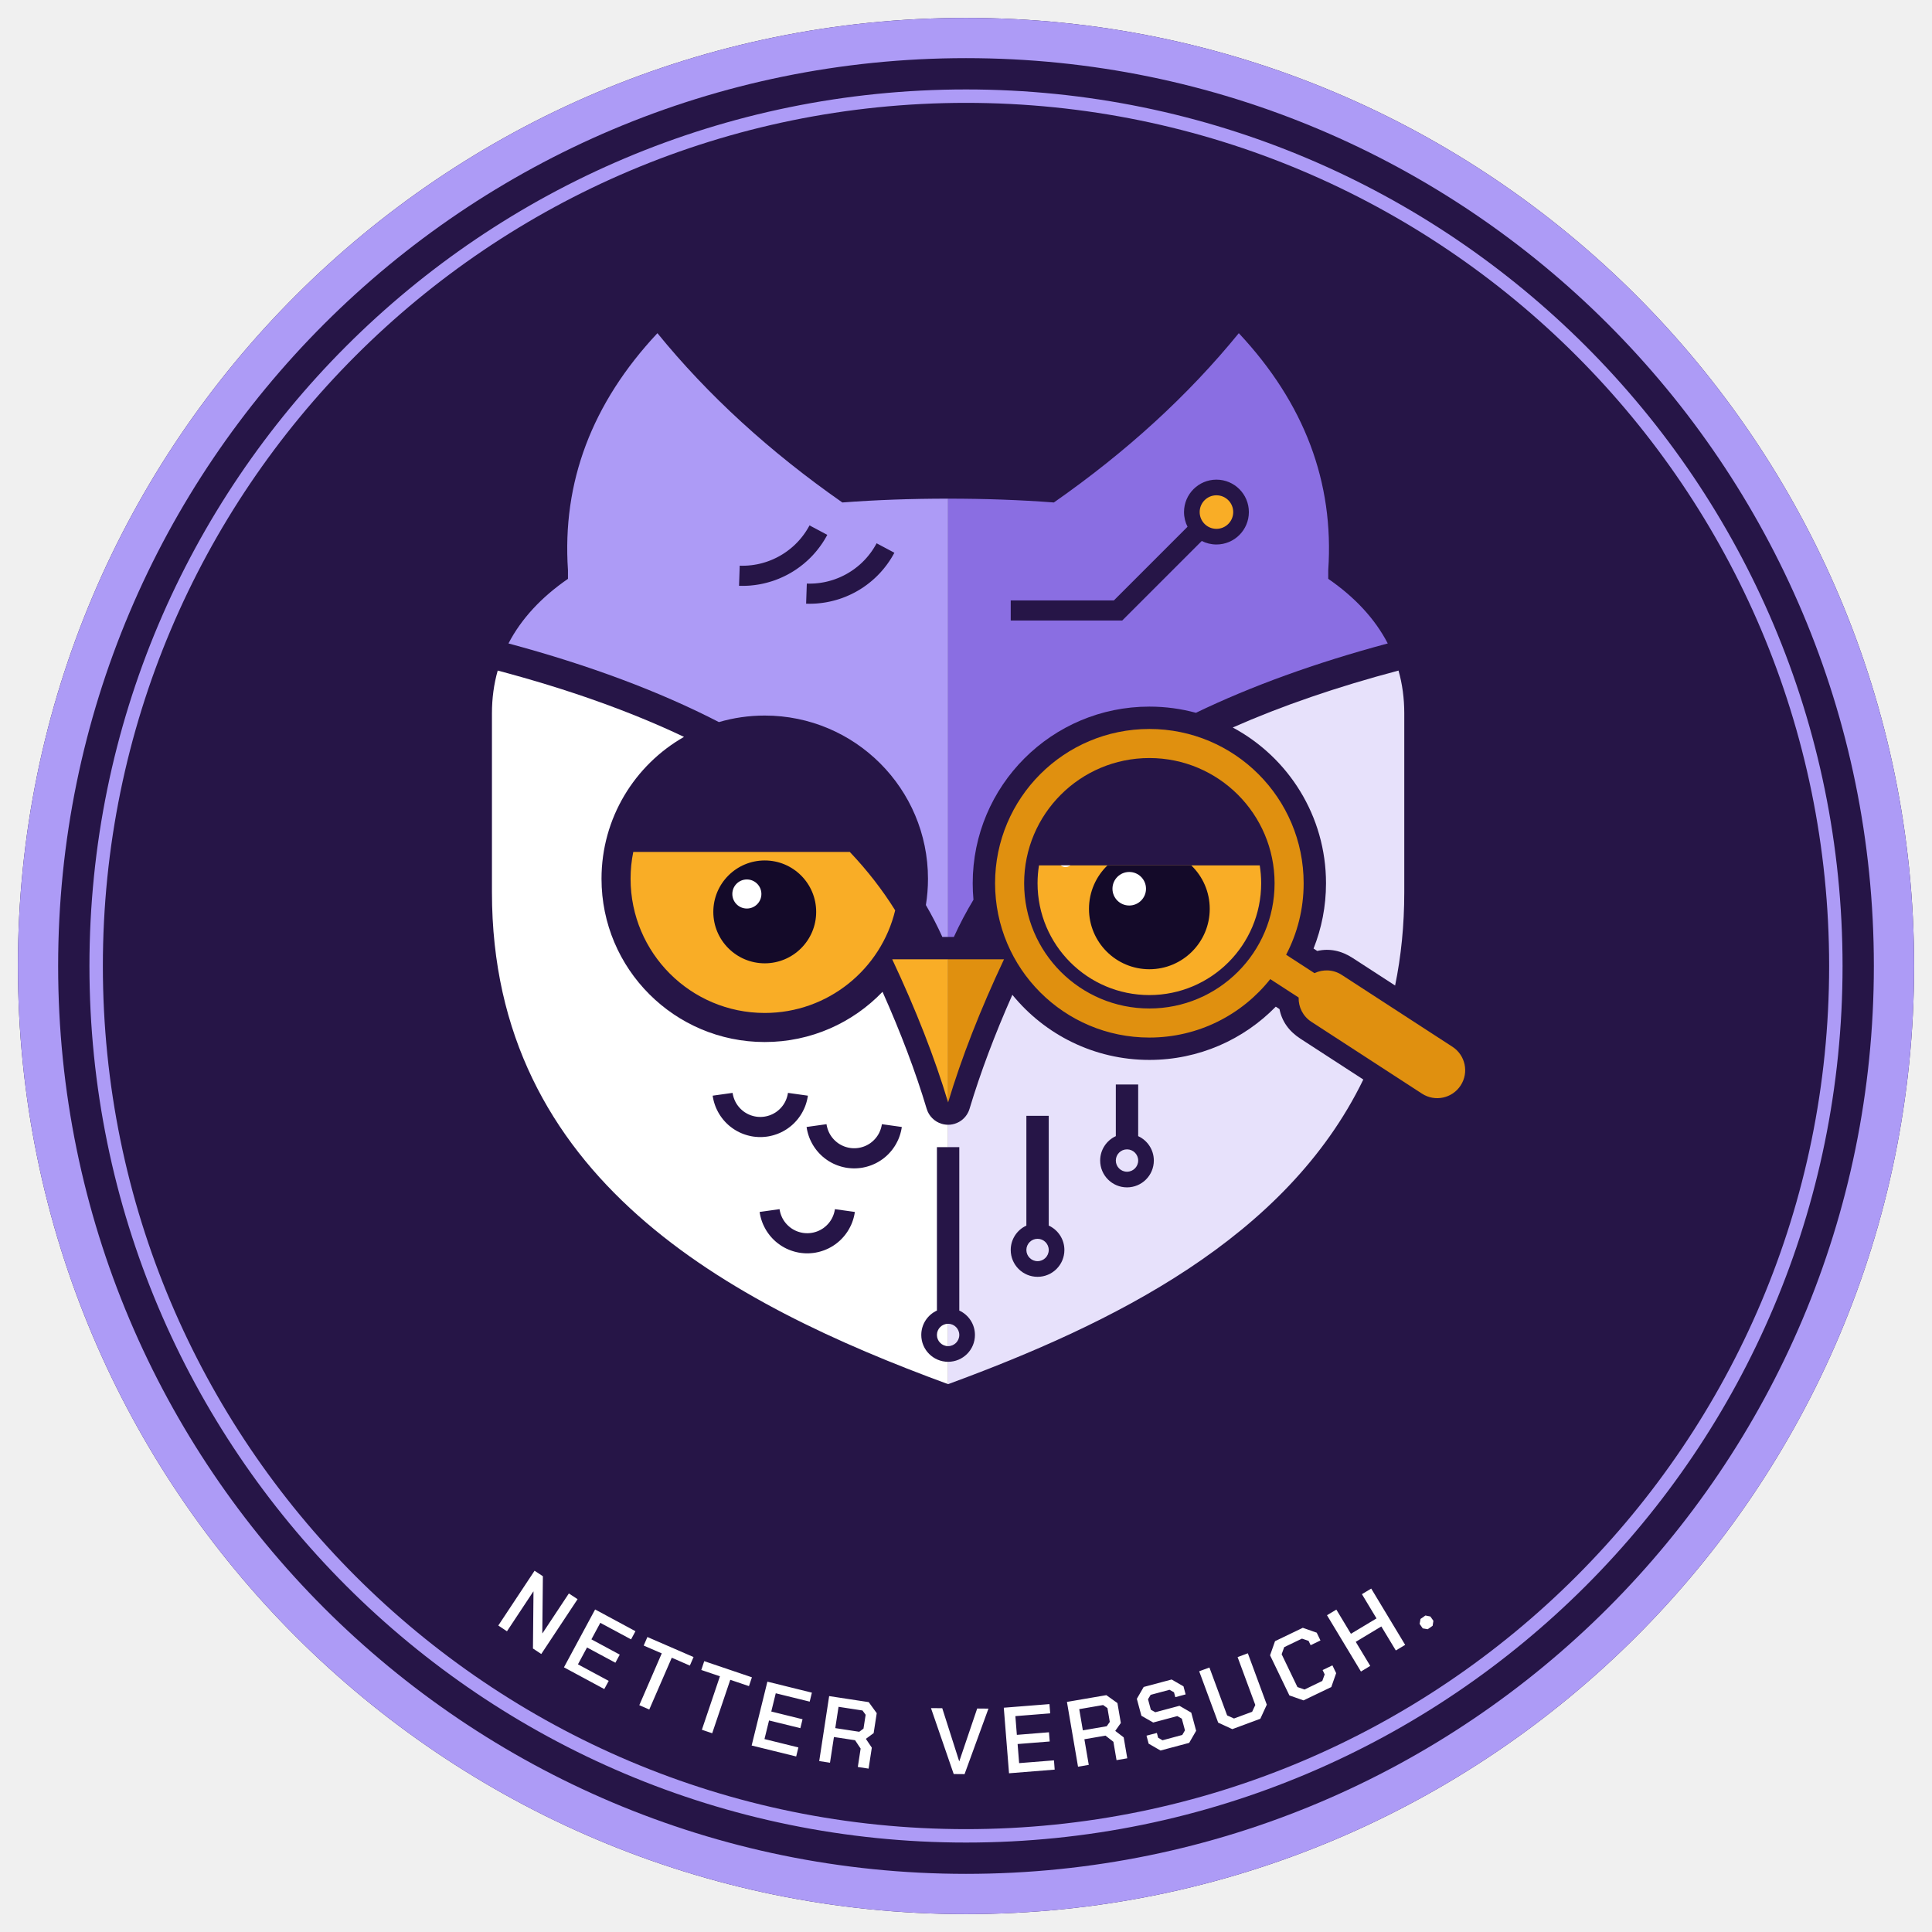
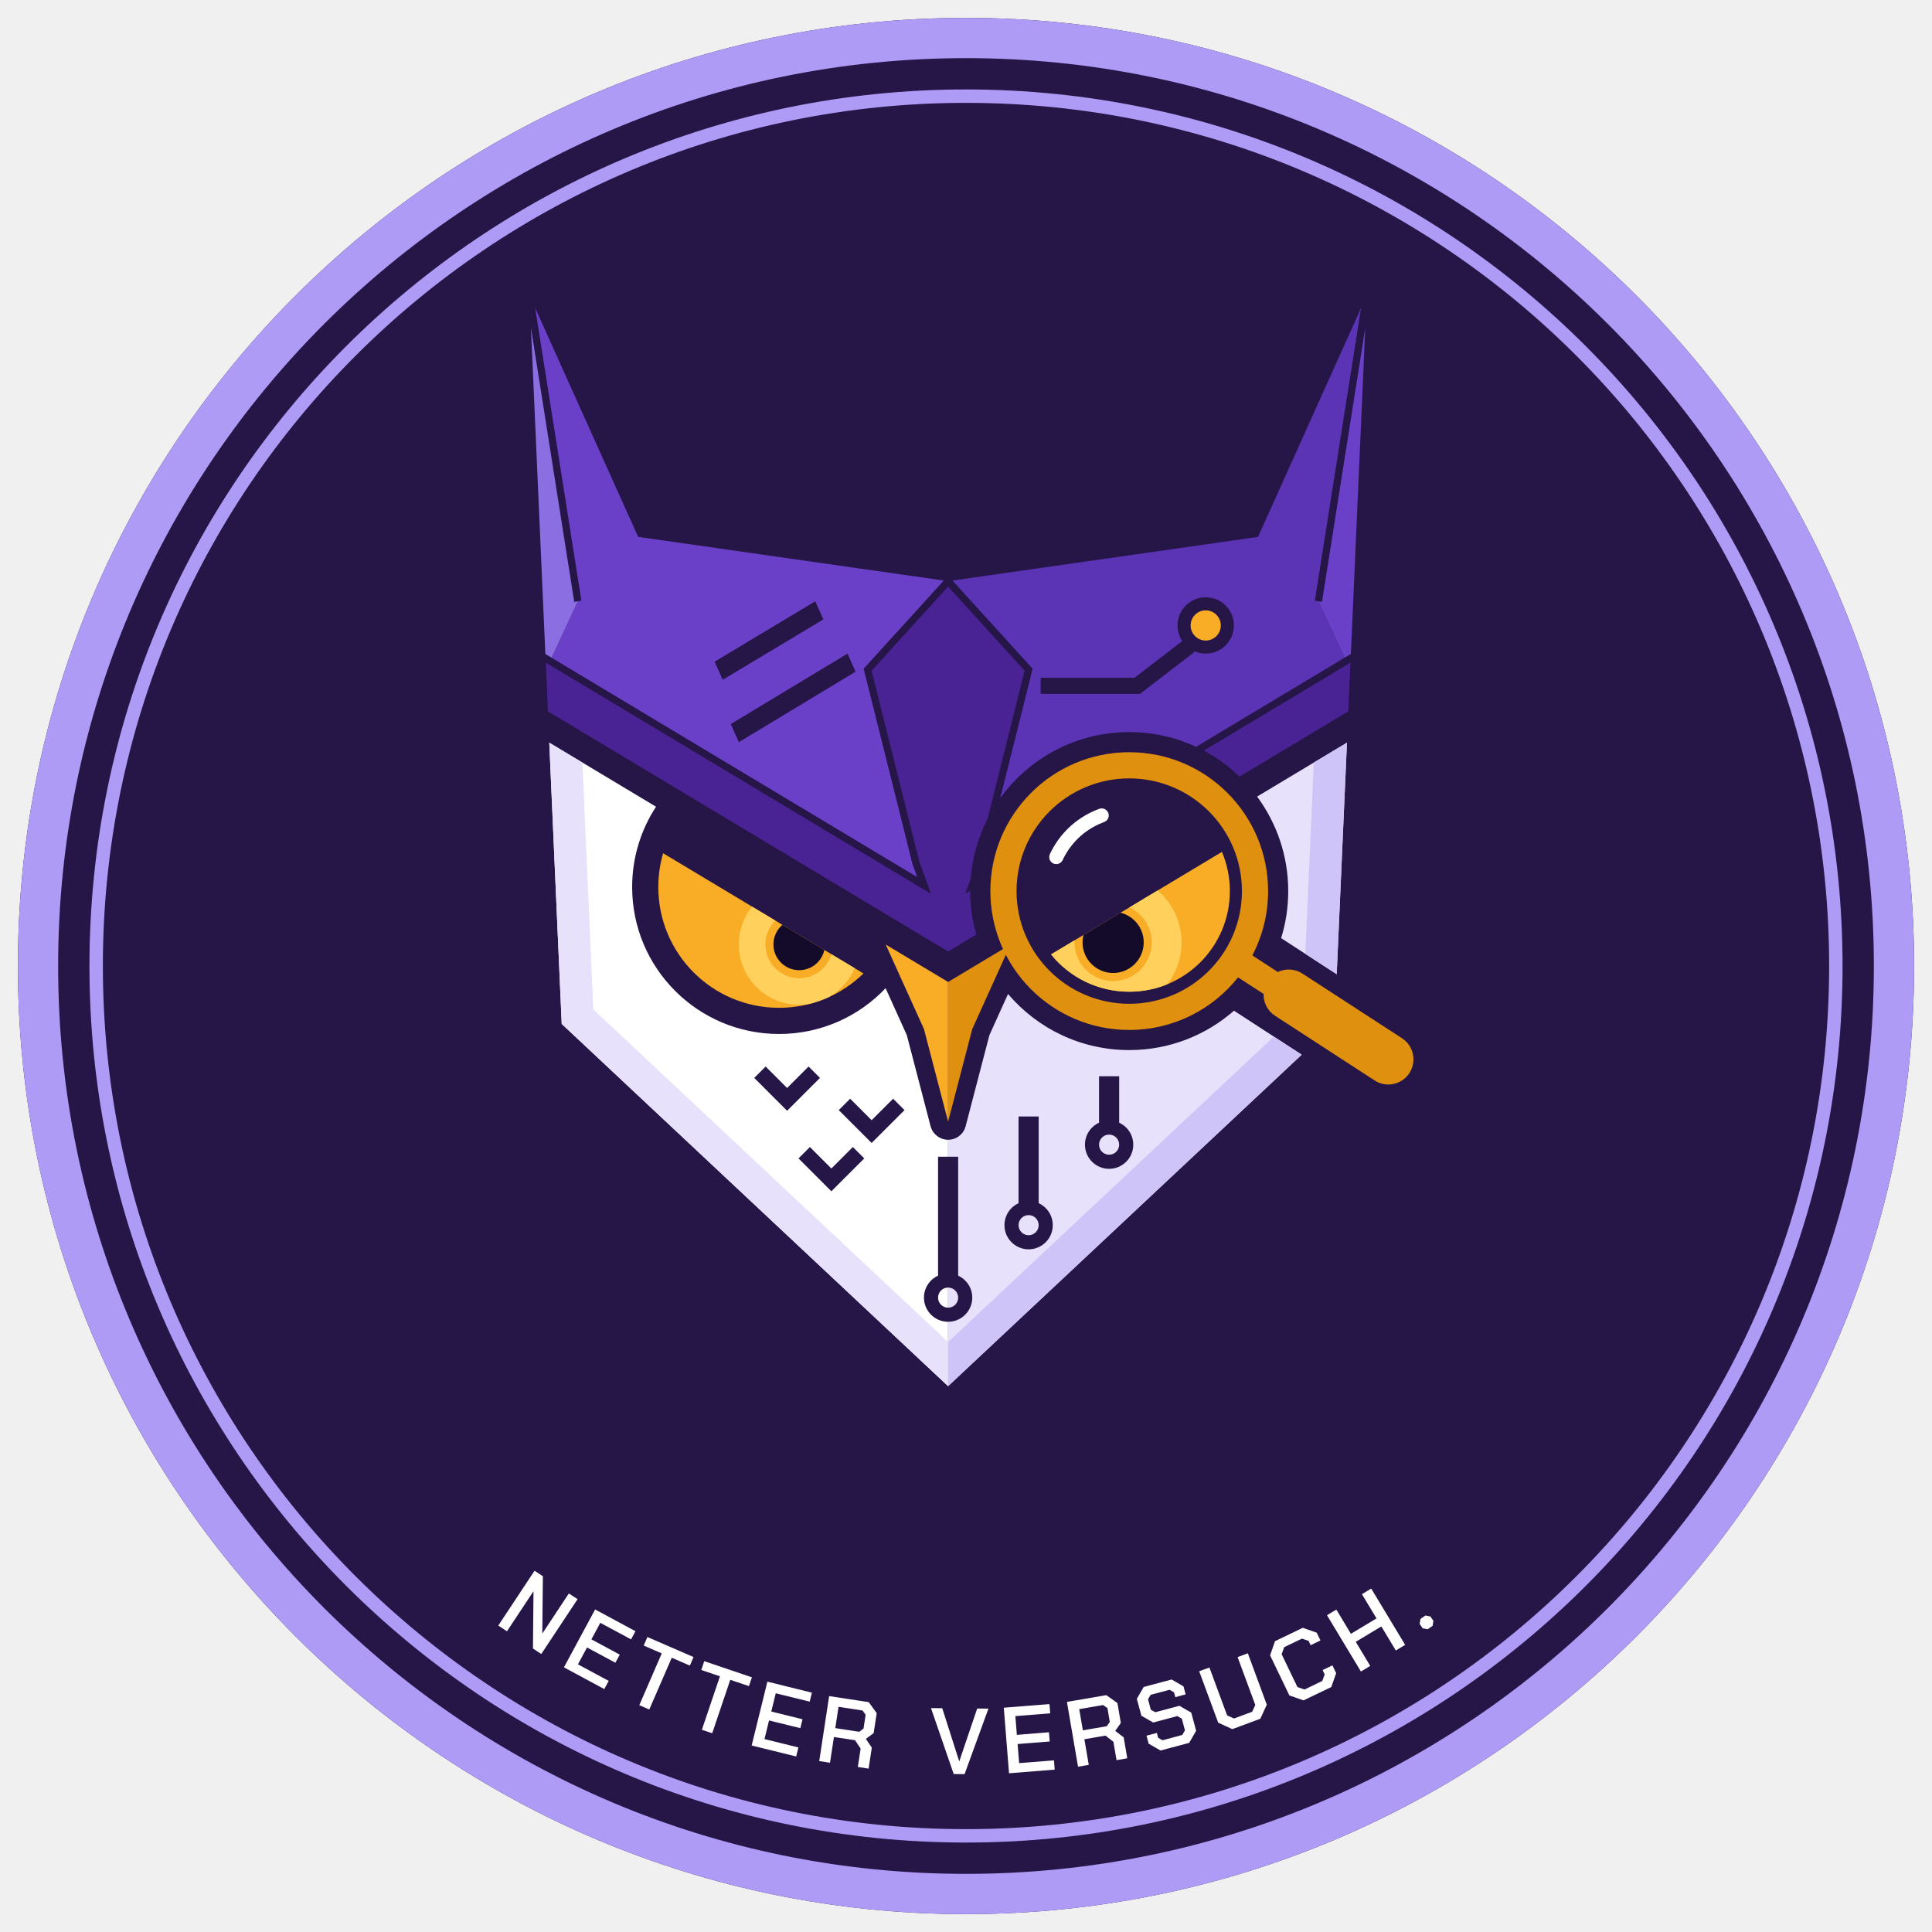
<svg xmlns="http://www.w3.org/2000/svg" viewBox="4 4 432 432" role="img" aria-label="PSYber Sticker: NETTER VERSUCH.">
  <path d="M432 220C432 337.08 337.08 432 220 432C102.92 432 8 337.08 8 220C8 102.92 102.92 8 220 8C337.08 8 432 102.92 432 220Z" fill="#261547" />
  <path d="M220 432C102.92 432 8 337.08 8 220C8 102.92 102.92 8 220 8C337.08 8 432 102.92 432 220C432 337.08 337.08 432 220 432ZM220 423C332.11 423 423 332.11 423 220C423 107.89 332.11 17 220 17C107.89 17 17 107.89 17 220C17 332.11 107.89 423 220 423Z" fill="#ad9bf6" />
  <path d="M220 416C111.75 416 24 328.25 24 220C24 111.75 111.75 24 220 24C328.25 24 416 111.75 416 220C416 328.25 328.25 416 220 416ZM220 413C326.59 413 413 326.59 413 220C413 113.41 326.59 27 220 27C113.41 27 27 113.41 27 220C27 326.59 113.41 413 220 413Z" fill="#ad9bf6" />
-   <g transform="translate(88.00 65.50) scale(0.5)">
-     <path d="M256 380V390H251V463.09C246.87 464.98 244 469.16 244 474C244 480.63 249.37 486 256 486V496C158 460 52 404 52 276V196C52 189.25 52.88 182.88 54.58 176.88Q101.79 189.39 137.89 206.54C115.85 219.11 101 242.82 101 270C101 310.32 133.68 343 174 343C194.7 343 213.39 334.38 226.67 320.54Q239 348.15 246.42 372.87Q246.78 374.06 247.41 375.13Q248.05 376.19 248.93 377.07Q249.81 377.95 250.87 378.59Q251.94 379.22 253.13 379.58Q254.07 379.86 255.05 379.95Q255.53 380 256 380ZM192.94 368.88 193.14 367.94 193.29 366.99 184.38 365.74 184.29 366.29 184.17 366.84 184.03 367.38 183.87 367.91 183.68 368.44 183.47 368.96 183.24 369.47 182.99 369.96 182.71 370.45 182.41 370.92 182.09 371.38 181.75 371.82 181.39 372.25 181.01 372.66 180.61 373.06 180.2 373.43 179.77 373.79 179.33 374.13 178.87 374.45 178.39 374.74 177.9 375.02 177.41 375.27 176.9 375.5 176.38 375.71 175.85 375.89 175.31 376.05 174.77 376.19 174.22 376.3 173.67 376.39 173.12 376.45 172.56 376.49 172 376.5 171.44 376.49 170.88 376.45 170.33 376.39 169.78 376.3 169.23 376.19 168.69 376.05 168.15 375.89 167.62 375.71 167.1 375.5 166.59 375.27 166.1 375.02 165.61 374.74 165.13 374.45 164.67 374.13 164.23 373.79 163.8 373.43 163.39 373.06 162.99 372.66 162.61 372.25 162.25 371.82 161.91 371.38 161.59 370.92 161.29 370.45 161.01 369.96 160.76 369.47 160.53 368.96 160.32 368.44 160.13 367.91 159.97 367.38 159.83 366.84 159.71 366.29 159.62 365.74 150.71 366.99 150.86 367.94 151.06 368.88 151.3 369.81 151.58 370.73 151.9 371.64 152.26 372.53 152.67 373.4 153.11 374.26 153.58 375.09 154.1 375.91 154.65 376.69 155.23 377.46 155.85 378.19 156.5 378.9 157.18 379.58 157.89 380.23 158.63 380.84 159.4 381.42 160.19 381.97 161.01 382.48 161.84 382.95 162.7 383.39 163.58 383.78 164.47 384.14 165.38 384.45 166.3 384.73 167.23 384.96 168.17 385.16 169.12 385.31 170.08 385.41 171.04 385.48 172 385.5 172.96 385.48 173.92 385.41 174.88 385.31 175.83 385.16 176.77 384.96 177.7 384.73 178.62 384.45 179.53 384.14 180.42 383.78 181.3 383.39 182.16 382.95 182.99 382.48 183.81 381.97 184.6 381.42 185.37 380.84 186.11 380.23 186.82 379.58 187.5 378.9 188.15 378.19 188.77 377.46 189.35 376.69 189.9 375.91 190.42 375.09 190.89 374.26 191.33 373.4 191.74 372.53 192.1 371.64 192.42 370.73 192.7 369.81 192.94 368.88ZM214.14 419.94 214.29 418.99 205.38 417.74 205.29 418.29 205.17 418.84 205.03 419.38 204.87 419.91 204.68 420.44 204.47 420.96 204.24 421.47 203.99 421.96 203.71 422.45 203.41 422.92 203.09 423.38 202.75 423.82 202.39 424.25 202.01 424.66 201.61 425.06 201.2 425.43 200.77 425.79 200.33 426.13 199.87 426.45 199.39 426.74 198.9 427.02 198.41 427.27 197.9 427.5 197.38 427.71 196.85 427.89 196.31 428.05 195.77 428.19 195.22 428.3 194.67 428.39 194.12 428.45 193.56 428.49 193 428.5 192.44 428.49 191.88 428.45 191.33 428.39 190.78 428.3 190.23 428.19 189.69 428.05 189.15 427.89 188.62 427.71 188.1 427.5 187.59 427.27 187.1 427.02 186.61 426.74 186.13 426.45 185.67 426.13 185.23 425.79 184.8 425.43 184.39 425.06 183.99 424.66 183.61 424.25 183.25 423.82 182.91 423.38 182.59 422.92 182.29 422.45 182.01 421.96 181.76 421.47 181.53 420.96 181.32 420.44 181.13 419.91 180.97 419.38 180.83 418.84 180.71 418.29 180.62 417.74 171.71 418.99 171.86 419.94 172.06 420.88 172.3 421.81 172.58 422.73 172.9 423.64 173.26 424.53 173.67 425.4 174.11 426.26 174.58 427.09 175.1 427.91 175.65 428.69 176.23 429.46 176.85 430.19 177.5 430.9 178.18 431.58 178.89 432.23 179.63 432.84 180.4 433.42 181.19 433.97 182.01 434.48 182.84 434.95 183.7 435.39 184.58 435.78 185.47 436.14 186.38 436.45 187.3 436.73 188.23 436.96 189.17 437.16 190.12 437.31 191.08 437.41 192.04 437.48 193 437.5 193.96 437.48 194.92 437.41 195.88 437.31 196.83 437.16 197.77 436.96 198.7 436.73 199.62 436.45 200.53 436.14 201.42 435.78 202.3 435.39 203.16 434.95 203.99 434.48 204.81 433.97 205.6 433.42 206.37 432.84 207.11 432.23 207.82 431.58 208.5 430.9 209.15 430.19 209.77 429.46 210.35 428.69 210.9 427.91 211.42 427.09 211.89 426.26 212.33 425.4 212.74 424.53 213.1 423.64 213.42 422.73 213.7 421.81 213.94 420.88 214.14 419.94ZM234.7 383.81 234.94 382.88 235.14 381.94 235.29 380.99 226.38 379.74 226.29 380.29 226.17 380.84 226.03 381.38 225.87 381.91 225.68 382.44 225.47 382.96 225.24 383.47 224.99 383.96 224.71 384.45 224.41 384.92 224.09 385.38 223.75 385.82 223.39 386.25 223.01 386.66 222.61 387.06 222.2 387.43 221.77 387.79 221.33 388.13 220.87 388.45 220.39 388.74 219.9 389.02 219.41 389.27 218.9 389.5 218.38 389.71 217.85 389.89 217.31 390.05 216.77 390.19 216.22 390.3 215.67 390.39 215.12 390.45 214.56 390.49 214 390.5 213.44 390.49 212.88 390.45 212.33 390.39 211.78 390.3 211.23 390.19 210.69 390.05 210.15 389.89 209.62 389.71 209.1 389.5 208.59 389.27 208.1 389.02 207.61 388.74 207.13 388.45 206.67 388.13 206.23 387.79 205.8 387.43 205.39 387.06 204.99 386.66 204.61 386.25 204.25 385.82 203.91 385.38 203.59 384.92 203.29 384.45 203.01 383.96 202.76 383.47 202.53 382.96 202.32 382.44 202.13 381.91 201.97 381.38 201.83 380.84 201.71 380.29 201.62 379.74 192.71 380.99 192.86 381.94 193.06 382.88 193.3 383.81 193.58 384.73 193.9 385.64 194.26 386.53 194.67 387.4 195.11 388.26 195.58 389.09 196.1 389.91 196.65 390.69 197.23 391.46 197.85 392.19 198.5 392.9 199.18 393.58 199.89 394.23 200.63 394.84 201.4 395.42 202.19 395.97 203.01 396.48 203.84 396.95 204.7 397.39 205.58 397.78 206.47 398.14 207.38 398.45 208.3 398.73 209.23 398.96 210.17 399.16 211.12 399.31 212.08 399.41 213.04 399.48 214 399.5 214.96 399.48 215.92 399.41 216.88 399.31 217.83 399.16 218.77 398.96 219.7 398.73 220.62 398.45 221.53 398.14 222.42 397.78 223.3 397.39 224.16 396.95 224.99 396.48 225.81 395.97 226.6 395.42 227.37 394.84 228.11 394.23 228.82 393.58 229.5 392.9 230.15 392.19 230.77 391.46 231.35 390.69 231.9 389.91 232.42 389.09 232.89 388.26 233.33 387.4 233.74 386.53 234.1 385.64 234.42 384.73 234.7 383.81ZM256 469V479C253.24 479 251 476.76 251 474C251 471.24 253.24 469 256 469Z" fill="#ffffff" />
-     <path d="M256 496V486C262.63 486 268 480.63 268 474C268 469.16 265.13 464.98 261 463.09V390H256V380Q256.51 380 257.01 379.95Q257.99 379.85 258.93 379.56Q259.87 379.27 260.74 378.8Q261.61 378.34 262.37 377.71Q263.13 377.08 263.75 376.32Q264.37 375.56 264.83 374.69Q265.3 373.82 265.58 372.87Q272.82 348.75 284.73 321.88C299.22 339.65 321.28 351 346 351C368.15 351 388.18 341.88 402.53 327.19L404.19 328.27Q405.82 336.48 413.54 341.5L441.68 359.77C407.16 430.91 329.34 469.06 256 496ZM460 276C460 290.85 458.57 304.74 455.9 317.73L436.96 305.44Q429.24 300.42 421.07 302.27L419.43 301.2C423.02 292.17 425 282.32 425 272C425 241.86 408.12 215.65 383.29 202.34Q416.1 187.83 457.42 176.88C459.12 182.88 460 189.25 460 196V276ZM291 425.09C286.87 426.98 284 431.16 284 436C284 442.63 289.37 448 296 448C302.63 448 308 442.63 308 436C308 431.16 305.13 426.98 301 425.09V376H291V425.09ZM324 396C324 402.63 329.37 408 336 408C342.63 408 348 402.63 348 396C348 391.16 345.13 386.98 341 385.09V362H331V385.09C326.87 386.98 324 391.16 324 396ZM341 396C341 398.76 338.76 401 336 401C333.24 401 331 398.76 331 396C331 393.24 333.24 391 336 391C338.76 391 341 393.24 341 396ZM296 431C298.76 431 301 433.24 301 436C301 438.76 298.76 441 296 441C293.24 441 291 438.76 291 436C291 433.24 293.24 431 296 431ZM256 479V469C258.76 469 261 471.24 261 474C261 476.76 258.76 479 256 479Z" fill="#e7e1fb" />
-     <path d="M256 100V296H253.42C251.22 291.15 248.77 286.39 246.06 281.74C246.68 277.92 247 274 247 270C247 229.68 214.32 197 174 197C166.88 197 160 198.02 153.5 199.92C126.93 186.23 95.6 174.48 59.39 164.75C65.16 153.64 74.17 144.02 86 135.86V132Q82 73 126 26Q159.86 67.6 208.7 101.71C223.7 100.57 239.51 100 256 100ZM231.61 124.85 231.97 124.19 224.02 119.96 223.74 120.48 223.44 121 223.14 121.51 222.83 122.02 222.51 122.52 222.19 123.01 221.85 123.5 221.51 123.98 221.15 124.46 220.79 124.93 220.42 125.4 220.05 125.85 219.66 126.31 219.27 126.75 218.87 127.19 218.46 127.62 218.04 128.04 217.62 128.46 217.19 128.87 216.75 129.27 216.31 129.66 215.85 130.05 215.4 130.42 214.93 130.79 214.46 131.15 213.98 131.51 213.5 131.85 213.01 132.19 212.52 132.51 212.02 132.83 211.51 133.14 211 133.44 210.48 133.74 209.96 134.02 209.44 134.29 208.9 134.56 208.37 134.81 207.83 135.06 207.28 135.3 206.74 135.52 206.18 135.74 205.63 135.95 205.07 136.15 204.51 136.34 203.94 136.51 203.37 136.68 202.8 136.84 202.23 136.99 201.65 137.13 201.07 137.26 200.49 137.38 199.9 137.48 199.32 137.58 198.73 137.67 198.14 137.75 197.55 137.81 196.96 137.87 196.37 137.92 195.78 137.95 195.19 137.98 194.59 137.99 194 138 193.41 137.99 192.81 137.98 192.5 146.97 193.25 146.99 194 147 194.75 146.99 195.5 146.97 196.25 146.94 197 146.9 197.75 146.84 198.49 146.76 199.24 146.68 199.98 146.58 200.73 146.47 201.47 146.35 202.2 146.21 202.94 146.06 203.67 145.9 204.4 145.72 205.13 145.53 205.85 145.33 206.57 145.12 207.29 144.9 208 144.66 208.71 144.41 209.41 144.14 210.11 143.87 210.8 143.58 211.49 143.28 212.17 142.97 212.85 142.65 213.52 142.31 214.19 141.97 214.85 141.61 215.5 141.24 216.15 140.86 216.79 140.47 217.42 140.06 218.05 139.65 218.66 139.22 219.27 138.79 219.88 138.34 220.47 137.88 221.06 137.42 221.64 136.94 222.21 136.45 222.77 135.96 223.33 135.45 223.87 134.93 224.41 134.41 224.93 133.87 225.45 133.33 225.96 132.77 226.45 132.21 226.94 131.64 227.42 131.06 227.88 130.47 228.34 129.88 228.79 129.27 229.22 128.66 229.65 128.05 230.06 127.42 230.47 126.79 230.86 126.15 231.24 125.5 231.61 124.85ZM201.61 116.85 201.97 116.19 194.02 111.96 193.74 112.48 193.44 113 193.14 113.51 192.83 114.02 192.51 114.52 192.19 115.01 191.85 115.5 191.51 115.98 191.15 116.46 190.79 116.93 190.42 117.4 190.05 117.85 189.66 118.31 189.27 118.75 188.87 119.19 188.46 119.62 188.04 120.04 187.62 120.46 187.19 120.87 186.75 121.27 186.31 121.66 185.85 122.05 185.4 122.42 184.93 122.79 184.46 123.15 183.98 123.51 183.5 123.85 183.01 124.19 182.52 124.51 182.02 124.83 181.51 125.14 181 125.44 180.48 125.74 179.96 126.02 179.44 126.29 178.9 126.56 178.37 126.81 177.83 127.06 177.28 127.3 176.74 127.52 176.18 127.74 175.63 127.95 175.07 128.15 174.51 128.34 173.94 128.51 173.37 128.68 172.8 128.84 172.23 128.99 171.65 129.13 171.07 129.26 170.49 129.38 169.9 129.48 169.32 129.58 168.73 129.67 168.14 129.75 167.55 129.81 166.96 129.87 166.37 129.92 165.78 129.95 165.19 129.98 164.59 129.99 164 130 163.41 129.99 162.81 129.98 162.5 138.97 163.25 138.99 164 139 164.75 138.99 165.5 138.97 166.25 138.94 167 138.9 167.75 138.84 168.49 138.76 169.24 138.68 169.98 138.58 170.73 138.47 171.47 138.35 172.2 138.21 172.94 138.06 173.67 137.9 174.4 137.72 175.13 137.53 175.85 137.33 176.57 137.12 177.29 136.9 178 136.66 178.71 136.41 179.41 136.14 180.11 135.87 180.8 135.58 181.49 135.28 182.17 134.97 182.85 134.65 183.52 134.31 184.19 133.97 184.85 133.61 185.5 133.24 186.15 132.86 186.79 132.47 187.42 132.06 188.05 131.65 188.66 131.22 189.27 130.79 189.88 130.34 190.47 129.88 191.06 129.42 191.64 128.94 192.21 128.45 192.77 127.96 193.33 127.45 193.87 126.93 194.41 126.41 194.93 125.87 195.45 125.33 195.96 124.77 196.45 124.21 196.94 123.64 197.42 123.06 197.88 122.47 198.34 121.88 198.79 121.27 199.22 120.66 199.65 120.05 200.06 119.42 200.47 118.79 200.86 118.15 201.24 117.5 201.61 116.85Z" fill="#ad9bf6" />
-     <path d="M256 296V100C272.49 100 288.3 100.57 303.3 101.71Q352.14 67.6 386 26Q430 73 426 132V135.86C437.83 144.02 446.84 153.64 452.61 164.75C420.11 173.48 391.54 183.84 366.82 195.77C360.19 193.96 353.21 193 346 193C302.37 193 267 228.37 267 272C267 274.49 267.11 276.94 267.34 279.37C264.08 284.78 261.16 290.32 258.58 296H256ZM390.5 106C390.5 97.99 384.01 91.5 376 91.5C367.99 91.5 361.5 97.99 361.5 106C361.5 108.36 362.07 110.6 363.07 112.57L330.14 145.5H284V154.5H333.86L369.43 118.93C371.4 119.93 373.64 120.5 376 120.5C384.01 120.5 390.5 114.01 390.5 106Z" fill="#8a6ee2" />
-     <path d="M232.33 284.11C225.99 310.44 202.28 330 174 330C140.86 330 114 303.14 114 270C114 265.89 114.41 261.88 115.2 258H212.04Q223.78 270.38 232.33 284.11ZM296 272C296 269.28 296.22 266.6 296.64 264H395.36C395.78 266.6 396 269.28 396 272C396 299.61 373.61 322 346 322C318.39 322 296 299.61 296 272Z" fill="#f9ad26" />
-     <path d="M319 283.45C319 275.81 322.17 268.91 327.27 264H364.73C369.83 268.91 373 275.81 373 283.45C373 298.36 360.91 310.45 346 310.45C331.09 310.45 319 298.36 319 283.45ZM151 284.8C151 272.1 161.3 261.8 174 261.8C186.7 261.8 197 272.1 197 284.8C197 297.5 186.7 307.8 174 307.8C161.3 307.8 151 297.5 151 284.8Z" fill="#140a29" />
-     <path d="M337 266.95C341.14 266.95 344.5 270.31 344.5 274.45C344.5 278.59 341.14 281.95 337 281.95C332.86 281.95 329.5 278.59 329.5 274.45C329.5 270.31 332.86 266.95 337 266.95ZM166 270.3C169.59 270.3 172.5 273.21 172.5 276.8C172.5 280.39 169.59 283.3 166 283.3C162.41 283.3 159.5 280.39 159.5 276.8C159.5 273.21 162.41 270.3 166 270.3ZM308.84 264.73Q308.15 264.8 307.48 264.6Q306.86 264.4 306.35 264H310.68Q310.43 264.19 310.15 264.34Q309.53 264.67 308.84 264.73Z" fill="#ffffff" />
-     <path d="M256 306V370Q247 340 231 306H256Z" fill="#f9ad26" />
-     <path d="M256 370V306H281Q265 340 256 370Z" fill="#e0900f" />
-     <path d="M346 203C384.11 203 415 233.89 415 272C415 283.54 412.17 294.41 407.16 303.97L419.84 312.2C423.64 310.38 428.27 310.52 432.06 312.99L481.54 345.12C487.33 348.88 488.98 356.62 485.22 362.41C481.46 368.2 473.72 369.85 467.93 366.09L418.45 333.95C414.65 331.49 412.64 327.32 412.76 323.1L400.07 314.87C387.43 330.79 367.91 341 346 341C307.89 341 277 310.11 277 272C277 233.89 307.89 203 346 203ZM346 216C315.07 216 290 241.07 290 272C290 302.93 315.07 328 346 328C376.93 328 402 302.93 402 272C402 241.07 376.93 216 346 216Z" fill="#e0900f" />
-     <path d="M383.5 106C383.5 110.14 380.14 113.5 376 113.5C371.86 113.5 368.5 110.14 368.5 106C368.5 101.86 371.86 98.5 376 98.5C380.14 98.5 383.5 101.86 383.5 106Z" fill="#f9ad26" />
+   <g transform="translate(100.80 79.05) scale(0.45)">
+     <path d="M256 399.56V408H251V467.09C246.87 468.98 244 473.16 244 478C244 484.63 249.37 490 256 490V522L64 342L57.82 202.25L110.87 234.08C103.36 245.55 99 259.27 99 274C99 314.32 131.68 347 172 347C192.84 347 211.64 338.27 224.94 324.26L235.48 347.57L247.29 392.83Q247.59 393.99 248.19 395.03Q248.79 396.08 249.64 396.92Q250.48 397.77 251.53 398.37Q252.57 398.97 253.73 399.27Q254.59 399.49 255.47 399.54Q255.74 399.56 256 399.56ZM218 401.16 234.33 384.83 228.67 379.17 218 389.84 207.33 379.17 201.67 384.83 218 401.16ZM208.67 403.17 198 413.84 187.33 403.17 181.67 408.83 198 425.16 214.33 408.83 208.67 403.17ZM192.33 368.83 186.67 363.17 176 373.84 165.33 363.17 159.67 368.83 176 385.16 192.33 368.83ZM256 473V483C253.24 483 251 480.76 251 478C251 475.24 253.24 473 256 473Z" fill="#ffffff" />
+     <path d="M256 522V490C262.63 490 268 484.63 268 478C268 473.16 265.13 468.98 261 467.09V408H256V399.56Q256.62 399.56 257.23 399.48Q258.11 399.35 258.95 399.06Q259.79 398.77 260.55 398.32Q261.32 397.88 261.98 397.29Q262.64 396.7 263.18 395.99Q263.71 395.29 264.1 394.49Q264.48 393.69 264.71 392.83L276.52 347.57L285.77 327.12C300.26 344.18 321.87 355 346 355C365.93 355 384.15 347.62 398.05 335.43L431.69 357.29L256 522ZM409.53 229.04 454.18 202.25 449.09 317.31 421.48 299.38C423.77 291.99 425 284.14 425 276C425 258.41 419.25 242.17 409.53 229.04ZM291 431.09C286.87 432.98 284 437.16 284 442C284 448.63 289.37 454 296 454C302.63 454 308 448.63 308 442C308 437.16 305.13 432.98 301 431.09V388H291V431.09ZM324 402C324 408.63 329.37 414 336 414C342.63 414 348 408.63 348 402C348 397.16 345.13 392.98 341 391.09V368H331V391.09C326.87 392.98 324 397.16 324 402ZM341 402C341 404.76 338.76 407 336 407C333.24 407 331 404.76 331 402C331 399.24 333.24 397 336 397C338.76 397 341 399.24 341 402ZM296 437C298.76 437 301 439.24 301 442C301 444.76 298.76 447 296 447C293.24 447 291 444.76 291 442C291 439.24 293.24 437 296 437ZM256 483V473C258.76 473 261 475.24 261 478C261 480.76 258.76 483 256 483Z" fill="#e7e1fb" />
+     <path d="M256 500.07V522L64 342L57.82 202.25L74.28 212.13L79.7 334.78L256 500.07Z" fill="#e7e1fb" />
+     <path d="M256 522V500.07L417.87 348.31L431.69 357.29L256 522ZM437.72 212.13 454.18 202.25 449.09 317.31 433.52 307.2 437.72 212.13Z" fill="#cfc4f7" />
+     <path d="M72 132 73.78 131.72 50.81 -13.76 102 100 253.85 121.69 214.02 165.5 238.28 262.53 240.64 269.03 58.99 160.04 72 132ZM206 158 148 193 152 202 210 167 206 158ZM190 132 140 162 144 171 194 141 190 132Z" fill="#6b40c9" />
+     <path d="M379.23 204.31C369.13 199.62 357.87 197 346 197C319.61 197 296.25 209.94 281.9 229.81L297.75 166.44L297.98 165.5L258.15 121.69L410 100L461.19 -13.76L438.22 131.72L440 132L453.01 160.04L379.23 204.31ZM348.64 170H302V178H351.36L378.44 157.17L378.06 156.68C379.87 157.53 381.88 158 384 158C391.73 158 398 151.73 398 144C398 136.27 391.73 130 384 130C376.27 130 370 136.27 370 144C370 146.87 370.86 149.54 372.35 151.76L348.64 170Z" fill="#5a34b4" />
+     <path d="M57.14 186.68 56.07 162.48 247.49 277.34 241.72 261.47 217.98 166.5 256 124.68 294.02 166.5 275.63 240.06C271 249.11 268.06 259.17 267.24 269.83L264.51 277.34L267 275.84C267 275.9 267 275.95 267 276C267 283.49 268.04 290.74 269.99 297.61L256 306L241.25 297.15L119 223.8L57.14 186.68ZM400.81 219.11C395.54 214.03 389.57 209.68 383.05 206.21L455.93 162.48L454.86 186.68L400.81 219.11Z" fill="#492293" />
+     <path d="M55.87 158.17 48.71 -3.97 70.22 132.28 72 132 58.99 160.04 55.87 158.17Z" fill="#8a6ee2" />
+     <path d="M463.29 -3.97 456.13 158.17 453.01 160.04 440 132 441.78 132.28 463.29 -3.97Z" fill="#6b40c9" />
+     <path d="M213.93 316.92C203.11 327.49 188.32 334 172 334C138.86 334 112 307.14 112 274C112 268.17 112.83 262.53 114.39 257.19L213.93 316.92ZM392.06 256.52C394.6 262.51 396 269.09 396 276C396 303.61 373.61 326 346 326C330.31 326 316.31 318.78 307.15 307.47L392.06 256.52Z" fill="#f9ad26" />
+     <path d="M182 332.5C165.43 332.5 152 319.07 152 302.5C152 295.39 154.47 288.86 158.6 283.72L170.11 290.63C167.08 293.67 165.2 297.86 165.2 302.5C165.2 311.78 172.72 319.3 182 319.3C189.57 319.3 195.97 314.29 198.07 307.4L209.59 314.31C206.92 320.52 202.23 325.65 196.34 328.86C193.43 330.15 190.41 331.22 187.28 332.04C185.57 332.34 183.8 332.5 182 332.5ZM364.89 322.31C359.06 324.69 352.68 326 346 326C330.31 326 316.31 318.78 307.15 307.47L318.83 300.46C318.81 300.81 318.8 301.15 318.8 301.5C318.8 312.1 327.4 320.7 338 320.7C348.6 320.7 357.2 312.1 357.2 301.5C357.2 293.8 352.66 287.15 346.11 284.09L360.13 275.68C367.4 281.92 372 291.17 372 301.5C372 309.34 369.35 316.56 364.89 322.31Z" fill="#ffd15c" />
+     <path d="M341.68 286.75C348.3 288.4 353.2 294.38 353.2 301.5C353.2 309.89 346.39 316.7 338 316.7C329.61 316.7 322.8 309.89 322.8 301.5C322.8 300.23 322.96 298.99 323.25 297.81L341.68 286.75ZM194.5 305.26C193.24 311 188.12 315.3 182 315.3C174.93 315.3 169.2 309.57 169.2 302.5C169.2 298.61 170.94 295.12 173.68 292.77L194.5 305.26Z" fill="#140a29" />
+     <path d="M309.54 262.59Q308.84 262.55 308.22 262.24Q307.59 261.94 307.13 261.42Q306.67 260.9 306.44 260.24Q306.21 259.58 306.25 258.89Q306.3 258.19 306.6 257.56L307.17 256.39Q307.2 256.34 307.22 256.29L307.84 255.13Q307.86 255.08 307.89 255.03L308.54 253.89Q308.57 253.84 308.6 253.79L309.28 252.68Q309.31 252.63 309.34 252.58L310.06 251.49Q310.1 251.44 310.13 251.39L310.89 250.32Q310.92 250.28 310.95 250.23L311.75 249.19Q311.78 249.14 311.82 249.1L312.64 248.08Q312.68 248.04 312.71 248L313.57 247.01Q313.61 246.96 313.65 246.92L314.54 245.96Q314.58 245.92 314.62 245.88L315.54 244.95Q315.58 244.91 315.62 244.87L316.57 243.97Q316.61 243.93 316.65 243.89L317.63 243.02Q317.68 242.98 317.72 242.95L318.73 242.11Q318.77 242.07 318.82 242.04L319.85 241.24Q319.9 241.2 319.94 241.17L321 240.4Q321.05 240.37 321.1 240.33L322.18 239.6Q322.23 239.57 322.28 239.54L323.38 238.84Q323.43 238.81 323.48 238.78L324.61 238.12Q324.66 238.09 324.71 238.07L325.86 237.44Q325.91 237.41 325.96 237.39L327.14 236.8Q327.19 236.78 327.24 236.75L328.43 236.21Q328.48 236.18 328.53 236.16L329.74 235.65Q329.79 235.63 329.85 235.61L331.07 235.14Q331.72 234.89 332.41 234.91Q333.11 234.93 333.75 235.22Q334.38 235.5 334.86 236.01Q335.34 236.51 335.59 237.16Q335.84 237.81 335.82 238.51Q335.8 239.2 335.52 239.84Q335.23 240.48 334.73 240.95Q334.22 241.43 333.57 241.68L332.4 242.13L331.3 242.59L330.21 243.09L329.15 243.62L328.1 244.19L327.06 244.8L326.05 245.43L325.07 246.1L324.1 246.8L323.15 247.53L322.23 248.3L321.34 249.09L320.47 249.91L319.63 250.76L318.82 251.64L318.04 252.54L317.29 253.47L316.57 254.42L315.87 255.39L315.22 256.39L314.59 257.41L314 258.44L313.44 259.5L312.9 260.63Q312.59 261.25 312.07 261.71Q311.55 262.18 310.89 262.4Q310.23 262.63 309.54 262.59Z" fill="#ffffff" />
+     <path d="M256 321.16V390.56L244 344.56L225 302.56L256 321.16Z" fill="#f9ad26" />
+     <path d="M256 390.56V321.16L287 302.56L268 344.56L256 390.56Z" fill="#e0900f" />
+     <path d="M346 207C384.11 207 415 237.89 415 276C415 287.54 412.17 298.41 407.16 307.97L419.84 316.2C423.64 314.38 428.27 314.52 432.06 316.99L481.54 349.12C487.33 352.88 488.98 360.62 485.22 366.41C481.46 372.2 473.72 373.85 467.93 370.09L418.45 337.95C414.65 335.49 412.64 331.32 412.76 327.1L400.07 318.87C387.43 334.79 367.91 345 346 345C307.89 345 277 314.11 277 276C277 237.89 307.89 207 346 207ZM346 220C315.07 220 290 245.07 290 276C290 306.93 315.07 332 346 332C376.93 332 402 306.93 402 276C402 245.07 376.93 220 346 220Z" fill="#e0900f" />
+     <path d="M391.5 144C391.5 148.14 388.14 151.5 384 151.5C379.86 151.5 376.5 148.14 376.5 144C376.5 139.86 379.86 136.5 384 136.5C388.14 136.5 391.5 139.86 391.5 144Z" fill="#f9ad26" />
  </g>
  <path d="M200.04 387.07 199.35 391.53 197.61 392.81 198.94 394.78 198.22 399.47 195.81 399.1 196.44 394.99 195.2 393.12 190.47 392.4 189.59 398.15 187.18 397.78 189.4 383.25 198.25 384.6 200.04 387.07ZM245.05 399.04 242.57 384.55 251.38 383.04 253.86 384.81 254.62 389.26 253.37 391.03 255.26 392.48 256.06 397.16 253.66 397.57 252.96 393.47 251.19 392.09 246.47 392.9 247.45 398.63 245.05 399.04ZM125.26 369.18 125.3 369.21 131.2 360.3 133.15 361.58 125.03 373.84 123.17 372.61 123.29 359.89 123.25 359.86 117.36 368.76 115.42 367.47 123.53 355.22 125.39 356.45 125.26 369.18ZM268.96 390.91 268.26 388.3 267.25 387.72 261.86 389.16 259.22 387.65 258.2 383.86 259.73 381.21 265.98 379.54 268.63 381.07 269.11 382.87 266.8 383.49 266.51 382.4 265.51 381.84 261.29 382.97 260.7 383.95 261.33 386.3 262.33 386.86 267.73 385.42 270.37 386.95 271.46 391.01 269.9 393.71 263.49 395.42 260.84 393.89 260.36 392.1 262.68 391.49 262.96 392.56 263.94 393.13 268.36 391.94 268.96 390.91ZM311.79 365.88 308.53 360.46 310.61 359.21 318.2 371.8 316.11 373.05 312.87 367.68 307.15 371.12 310.39 376.5 308.31 377.76 300.72 365.17 302.81 363.91 306.07 369.32 311.79 365.88ZM172.07 394.3 175.59 380.02 185.54 382.48 185.05 384.49 177.46 382.62 176.46 386.7 183.45 388.43 182.96 390.42 175.96 388.7 174.94 392.86 182.52 394.73 182.03 396.75 172.07 394.3ZM231.88 398.24 239.67 397.62 239.83 399.69 229.62 400.51 228.45 385.85 238.66 385.04 238.83 387.11 231.04 387.73 231.37 391.92 238.55 391.34 238.72 393.4 231.54 393.97 231.88 398.24ZM145.11 370.57 138.23 366.87 136.24 370.56 142.58 373.98 141.6 375.79 135.26 372.38 133.23 376.15 140.11 379.85 139.12 381.68 130.1 376.82 137.07 363.88 146.09 368.74 145.11 370.57ZM283.98 386.76 284.69 385.24 280.73 374.53 283.02 373.68 287.26 385.17 285.81 388.32 279.55 390.64 276.39 389.19 272.14 377.7 274.43 376.86 278.39 387.57 279.92 388.26 283.98 386.76ZM298.42 369.07 299.26 370.81 297.06 371.87 296.6 370.9 295.12 370.4 291.15 372.31 290.58 373.89 294.11 381.23 295.7 381.78 299.67 379.86 300.2 378.4 299.74 377.43 301.93 376.38 302.77 378.12 301.68 381.23 295.47 384.21 292.31 383.1 287.99 374.13 289.1 370.97 295.31 367.98 298.42 369.07ZM214.69 385.96 218.47 397.8 218.51 397.8 222.5 386.03 225.02 386.05 219.68 400.7 217.25 400.68 212.17 385.94 214.69 385.96ZM154.21 374.67 149.18 386.25 146.95 385.28 151.97 373.7 147.93 371.95 148.76 370.04 159.08 374.52 158.25 376.43 154.21 374.67ZM171.47 381.02 167.29 379.61 163.25 391.56 160.94 390.78 164.98 378.82 160.81 377.41 161.47 375.44 172.13 379.05 171.47 381.02ZM251.47 389.99 252.15 389.02 251.63 385.94 250.66 385.25 245.32 386.17 246.13 390.91 251.47 389.99ZM196.86 386.47 191.5 385.65 190.77 390.41 196.13 391.23 197.08 390.52 197.56 387.43 196.86 386.47ZM321.43 367.11 321.63 366 322.73 365.23 323.83 365.45 324.51 366.41 324.34 367.53 323.24 368.3 322.13 368.11 321.43 367.11Z" fill="#ffffff" />
</svg>
